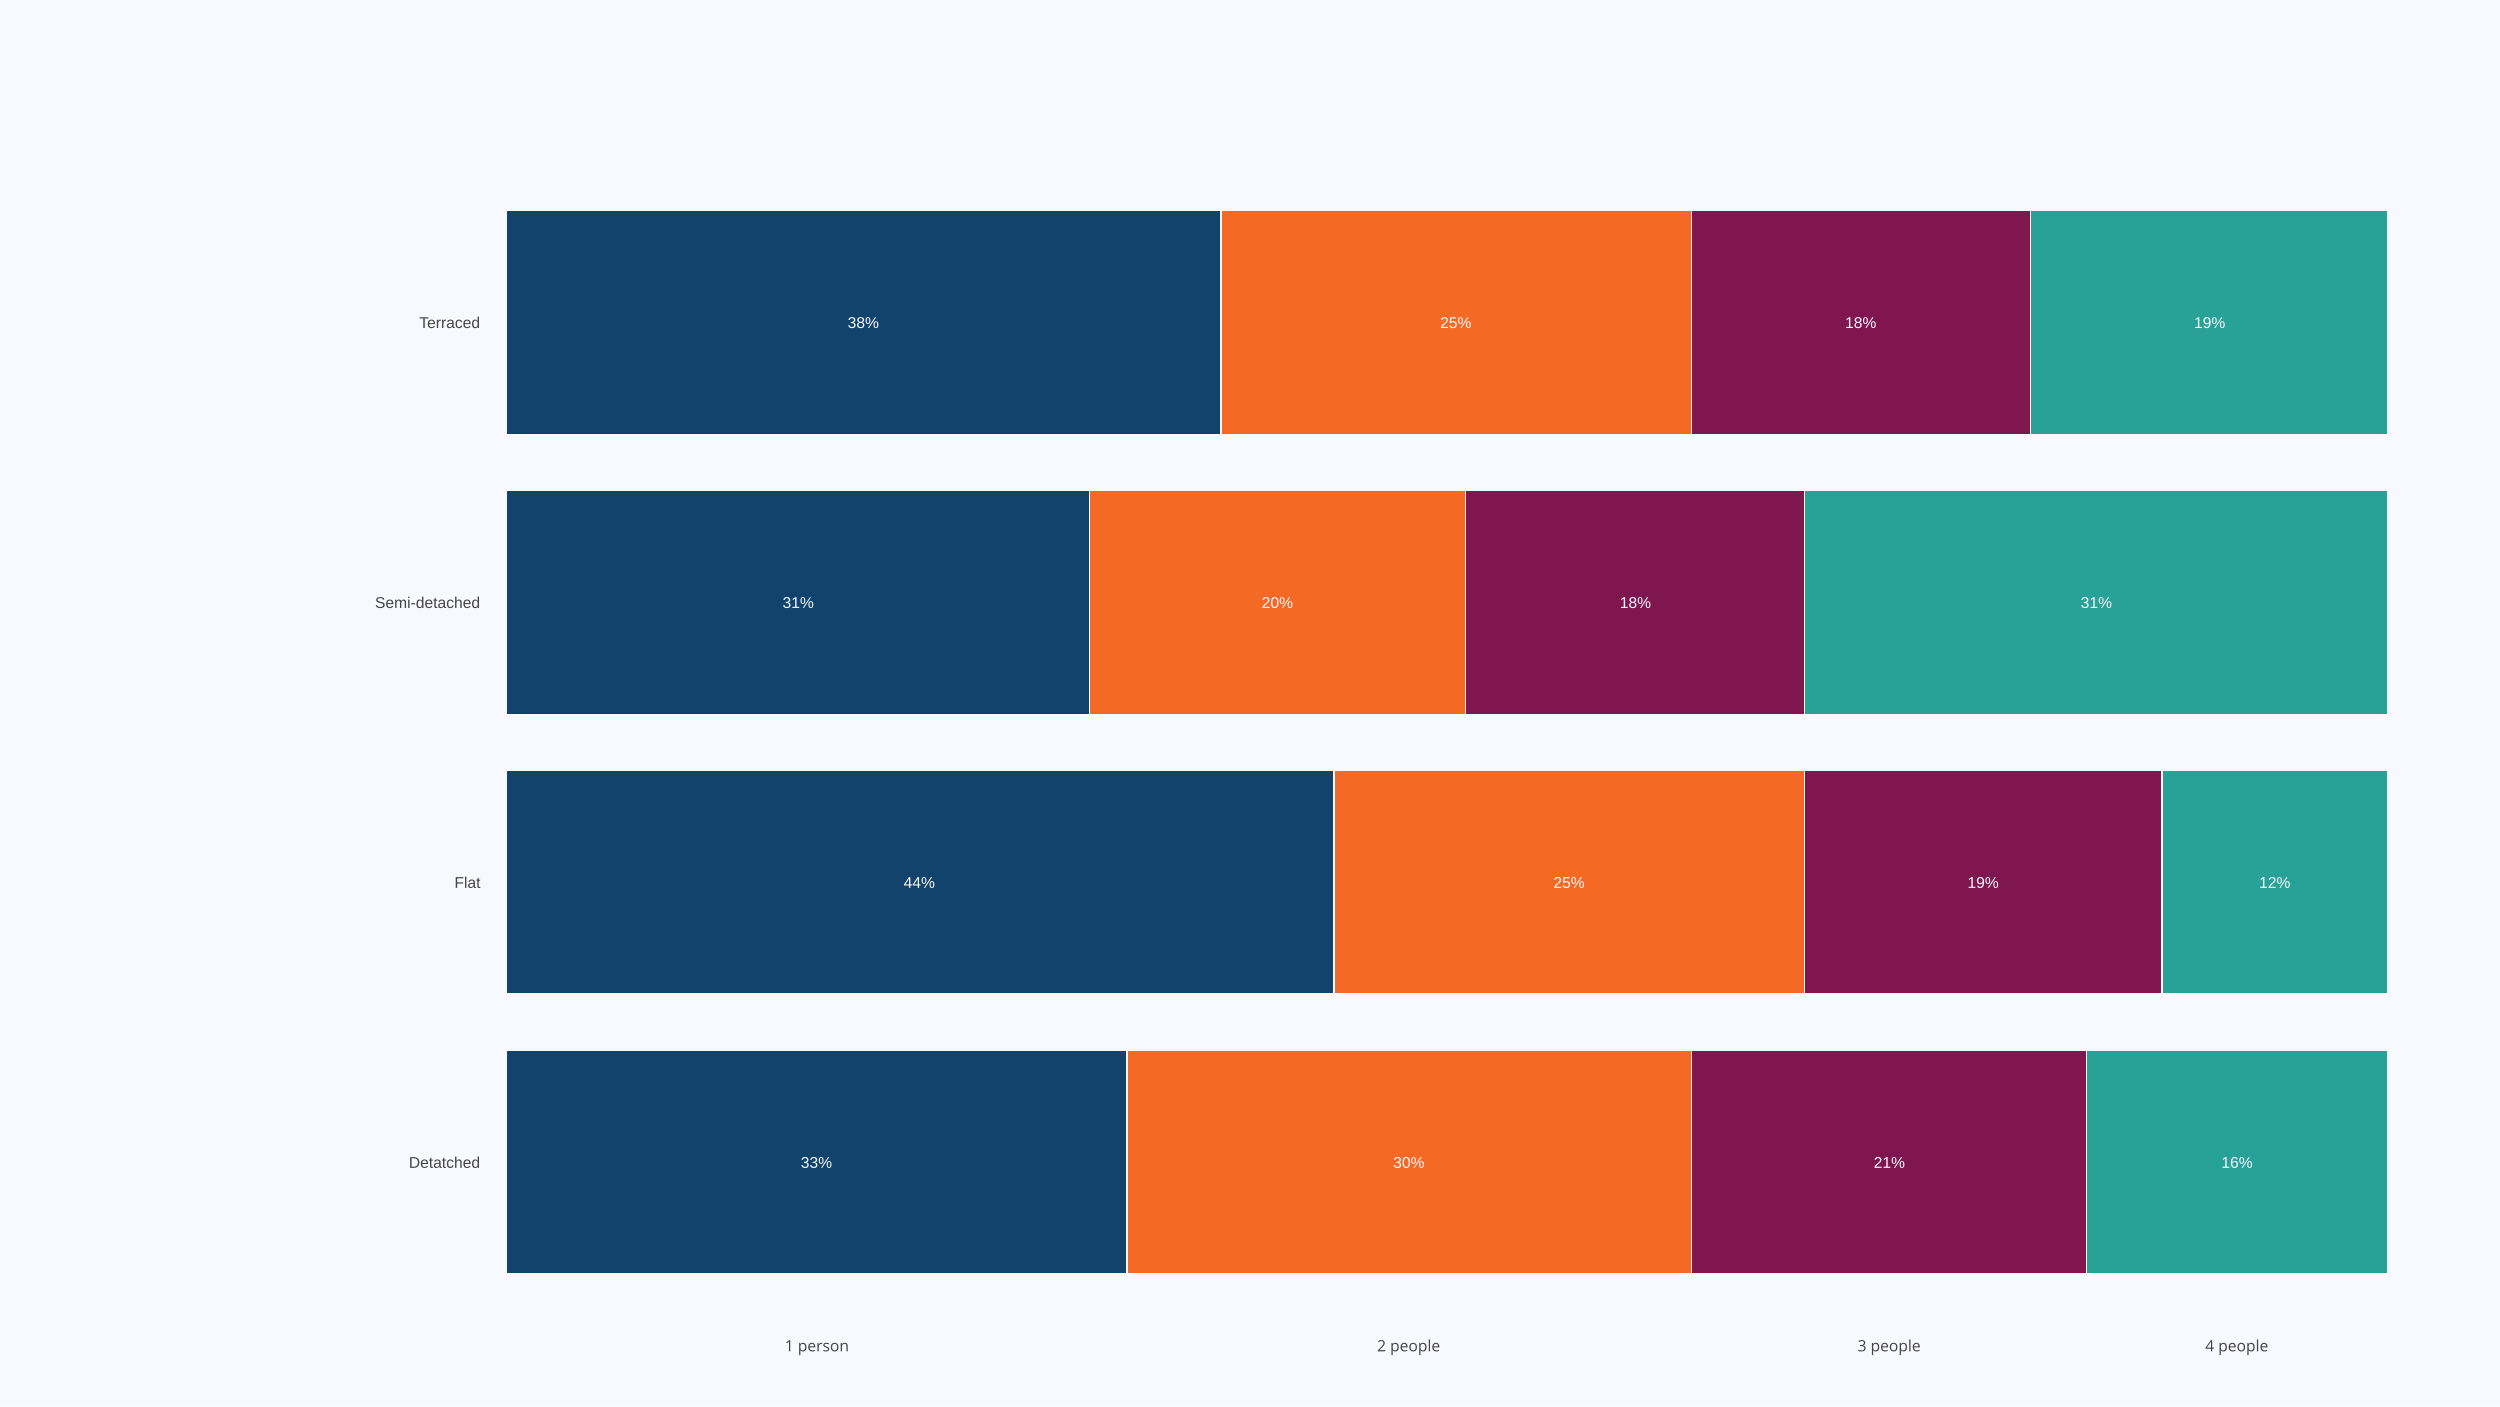
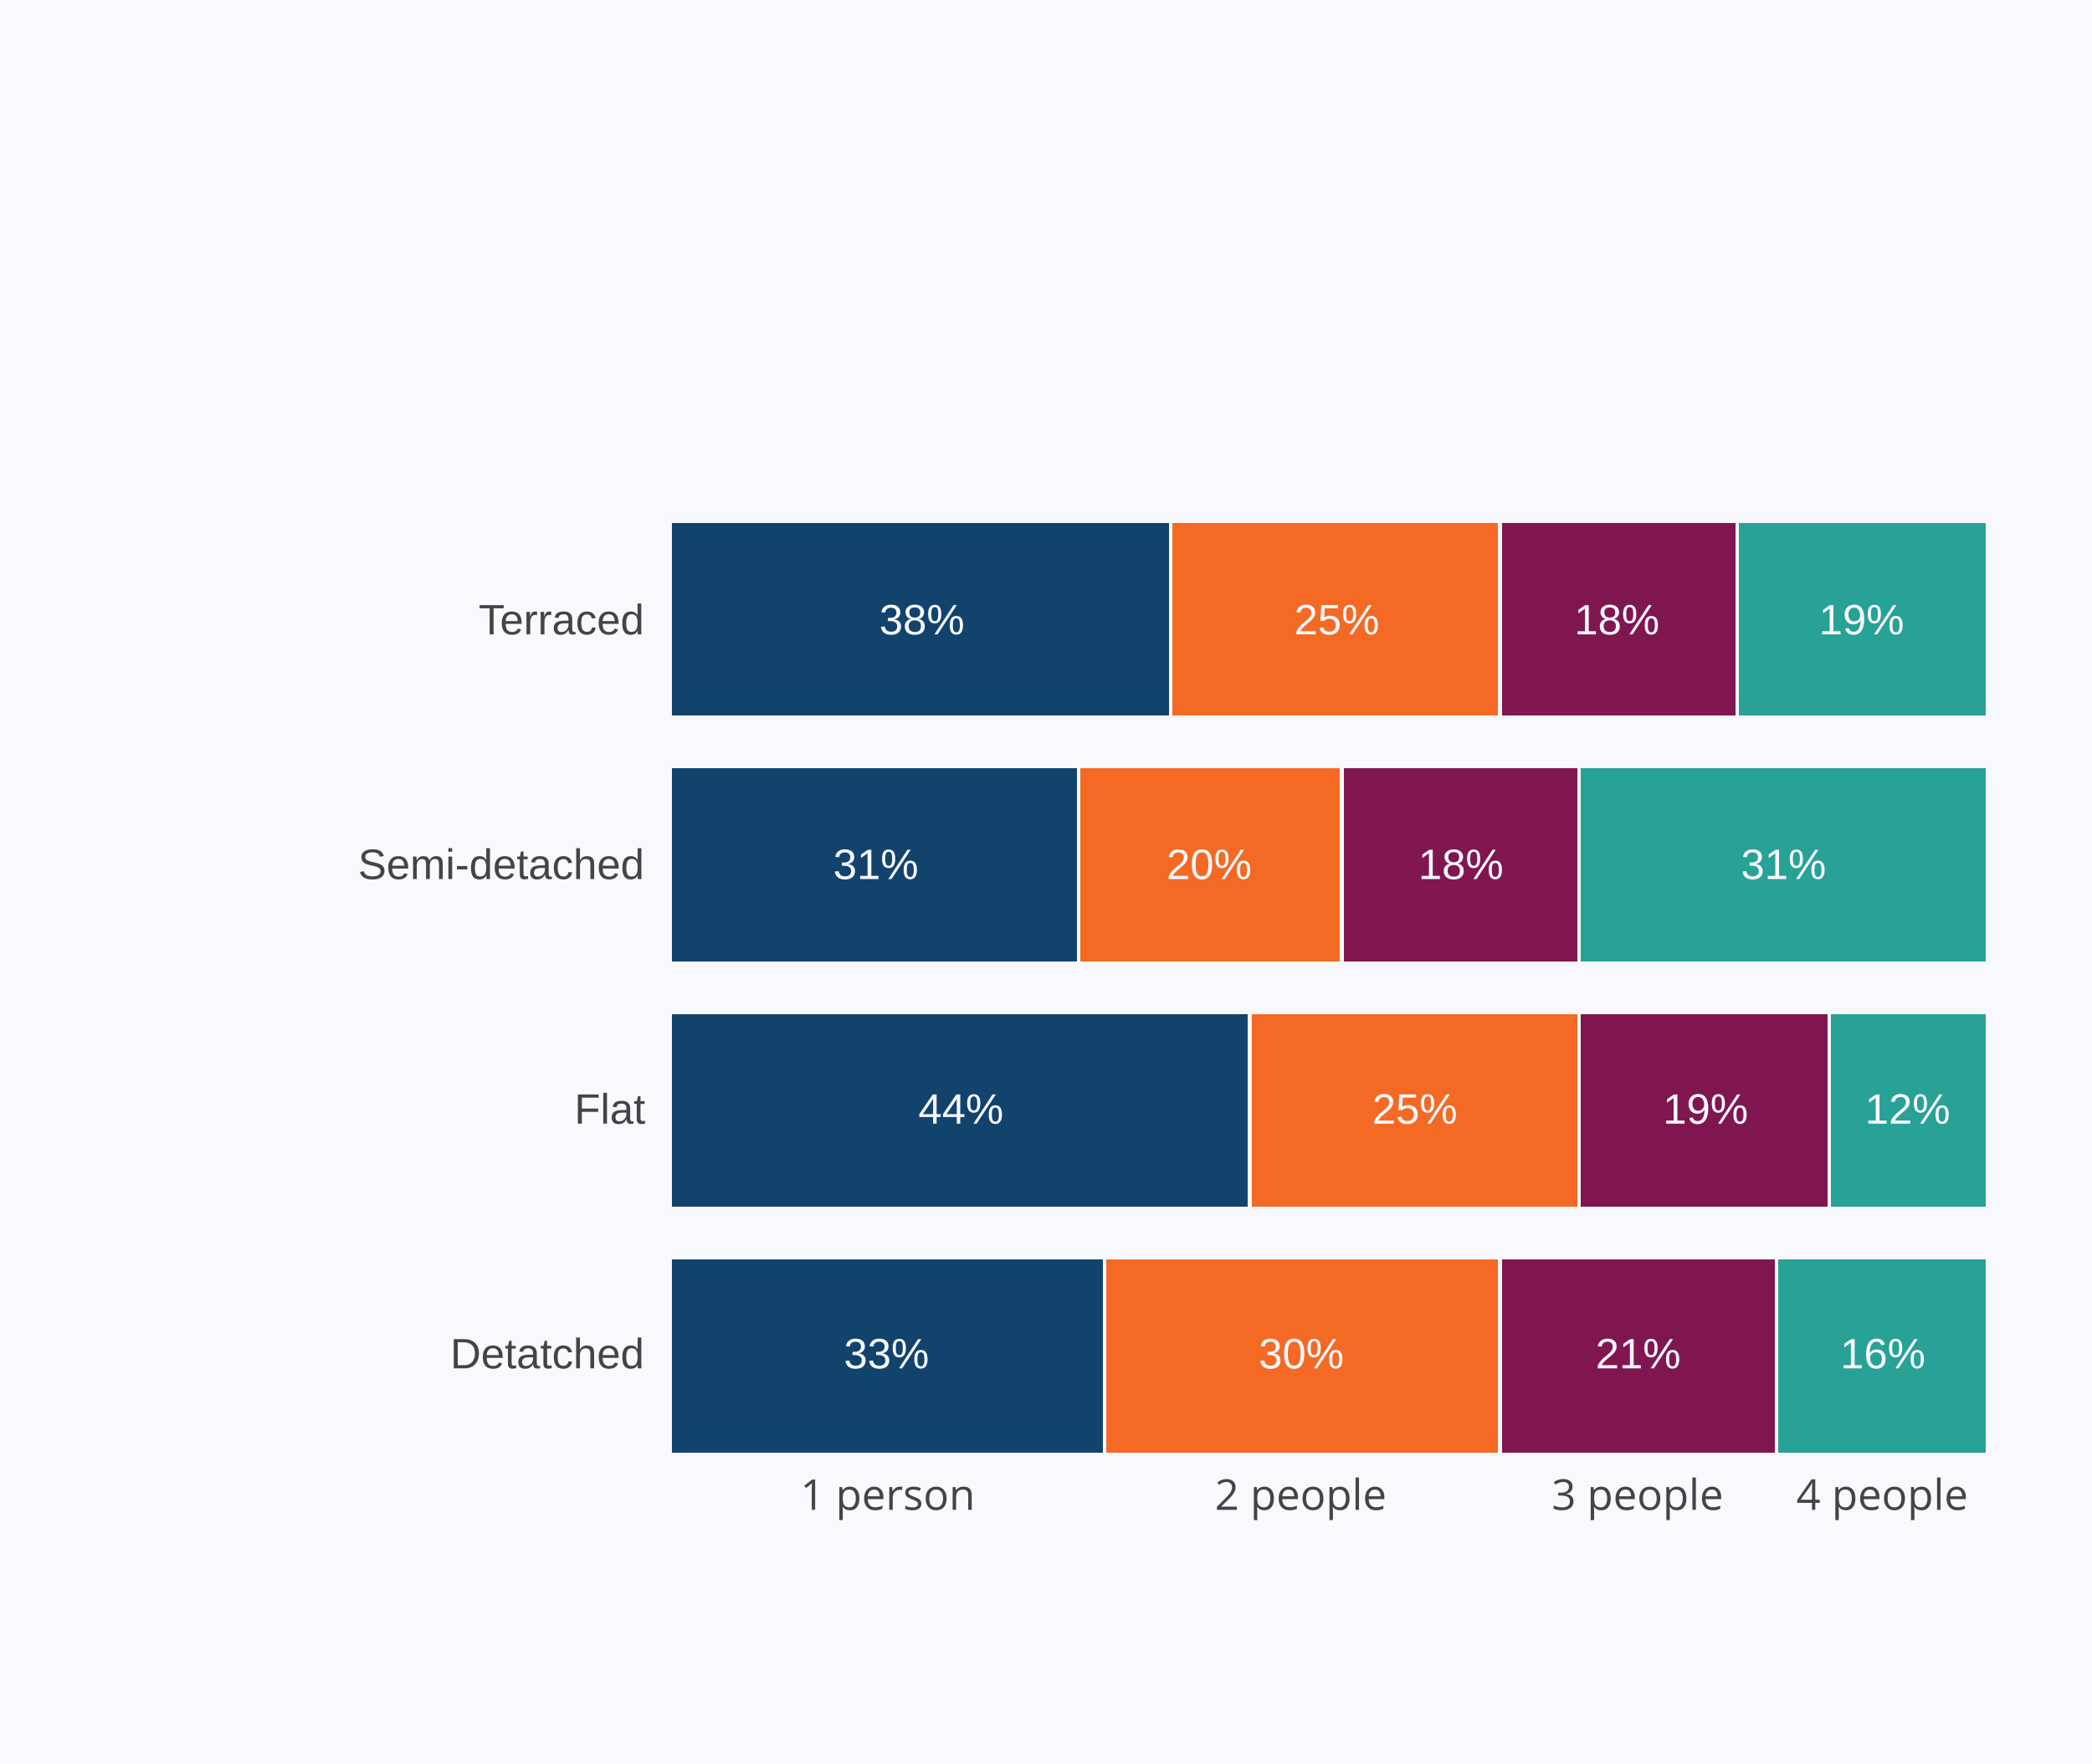
- <svg xmlns="http://www.w3.org/2000/svg" class="main-svg" width="1920" height="1080" style="" viewBox="0 0 1920 1080">
-   <rect x="0" y="0" width="1920" height="1080" style="fill: rgb(248, 248, 255); fill-opacity: 1;" />
-   <defs id="defs-d592b3">
+ <svg xmlns="http://www.w3.org/2000/svg" class="main-svg" width="590" height="497.273" style="" viewBox="0 0 590 497.273">
+   <rect x="0" y="0" width="590" height="497.273" style="fill: rgb(248, 248, 255); fill-opacity: 1;" />
+   <defs id="defs-e79155">
    <g class="clips">
-       <clipPath id="clipd592b3xyplot" class="plotclip">
-         <rect width="1521.5" height="860" />
+       <clipPath id="clipe79155xyplot" class="plotclip">
+         <rect width="391" height="277" />
      </clipPath>
-       <clipPath class="axesclip" id="clipd592b3x">
-         <rect x="388.5" y="0" width="1521.5" height="1080" />
+       <clipPath class="axesclip" id="clipe79155x">
+         <rect x="189" y="0" width="391" height="497.273" />
      </clipPath>
-       <clipPath class="axesclip" id="clipd592b3y">
-         <rect x="0" y="140" width="1920" height="860" />
+       <clipPath class="axesclip" id="clipe79155y">
+         <rect x="0" y="140" width="590" height="277" />
      </clipPath>
-       <clipPath class="axesclip" id="clipd592b3xy">
-         <rect x="388.5" y="140" width="1521.5" height="860" />
+       <clipPath class="axesclip" id="clipe79155xy">
+         <rect x="189" y="140" width="391" height="277" />
      </clipPath>
    </g>
    <g class="gradients" />
    <g class="patterns" />
  </defs>
  <g class="bglayer" />
  <g class="layer-below">
    <g class="imagelayer" />
    <g class="shapelayer" />
  </g>
  <g class="cartesianlayer">
    <g class="subplot xy">
      <g class="layer-subplot">
        <g class="shapelayer" />
        <g class="imagelayer" />
      </g>
      <g class="gridlayer">
        <g class="x" />
        <g class="y" />
      </g>
      <g class="zerolinelayer" />
      <path class="xlines-below" />
      <path class="ylines-below" />
      <g class="overlines-below" />
      <g class="xaxislayer-below" />
      <g class="yaxislayer-below" />
      <g class="overaxes-below" />
-       <g class="plot" transform="translate(388.5,140)" clip-path="url(#clipd592b3xyplot)">
+       <g class="plot" transform="translate(189,140)" clip-path="url(#clipe79155xyplot)">
        <g class="barlayer mlayer">
          <g class="trace bars" shape-rendering="crispEdges" style="opacity: 1;">
            <g class="points">
              <g class="point">
-                 <path d="M0,838.5V666.5H476.99V838.5Z" style="vector-effect: non-scaling-stroke; opacity: 1; stroke-width: 1px; fill: rgb(18, 67, 109); fill-opacity: 1; stroke: rgb(248, 248, 249); stroke-opacity: 1;" />
-               </g>
-               <g class="point">
-                 <path d="M0,193.5V21.5H549.26V193.5Z" style="vector-effect: non-scaling-stroke; opacity: 1; stroke-width: 1px; fill: rgb(18, 67, 109); fill-opacity: 1; stroke: rgb(248, 248, 249); stroke-opacity: 1;" />
-               </g>
-               <g class="point">
-                 <path d="M0,408.5V236.5H448.08V408.5Z" style="vector-effect: non-scaling-stroke; opacity: 1; stroke-width: 1px; fill: rgb(18, 67, 109); fill-opacity: 1; stroke: rgb(248, 248, 249); stroke-opacity: 1;" />
-               </g>
-               <g class="point">
-                 <path d="M0,623.5V451.5H635.99V623.5Z" style="vector-effect: non-scaling-stroke; opacity: 1; stroke-width: 1px; fill: rgb(18, 67, 109); fill-opacity: 1; stroke: rgb(248, 248, 249); stroke-opacity: 1;" />
+                 <path d="M0,270.08V214.68H122.58V270.08Z" style="vector-effect: non-scaling-stroke; opacity: 1; stroke-width: 1px; fill: rgb(18, 67, 109); fill-opacity: 1; stroke: rgb(248, 248, 249); stroke-opacity: 1;" />
+               </g>
+               <g class="point">
+                 <path d="M0,62.32V6.92H141.15V62.32Z" style="vector-effect: non-scaling-stroke; opacity: 1; stroke-width: 1px; fill: rgb(18, 67, 109); fill-opacity: 1; stroke: rgb(248, 248, 249); stroke-opacity: 1;" />
+               </g>
+               <g class="point">
+                 <path d="M0,131.57V76.17H115.15V131.57Z" style="vector-effect: non-scaling-stroke; opacity: 1; stroke-width: 1px; fill: rgb(18, 67, 109); fill-opacity: 1; stroke: rgb(248, 248, 249); stroke-opacity: 1;" />
+               </g>
+               <g class="point">
+                 <path d="M0,200.83V145.43H163.44V200.83Z" style="vector-effect: non-scaling-stroke; opacity: 1; stroke-width: 1px; fill: rgb(18, 67, 109); fill-opacity: 1; stroke: rgb(248, 248, 249); stroke-opacity: 1;" />
              </g>
            </g>
          </g>
          <g class="trace bars" shape-rendering="crispEdges" style="opacity: 1;">
            <g class="points">
              <g class="point">
-                 <path d="M476.99,838.5V666.5H910.62V838.5Z" style="vector-effect: non-scaling-stroke; opacity: 1; stroke-width: 1px; fill: rgb(244, 106, 37); fill-opacity: 1; stroke: rgb(248, 248, 249); stroke-opacity: 1;" />
-               </g>
-               <g class="point">
-                 <path d="M549.26,193.5V21.5H910.62V193.5Z" style="vector-effect: non-scaling-stroke; opacity: 1; stroke-width: 1px; fill: rgb(244, 106, 37); fill-opacity: 1; stroke: rgb(248, 248, 249); stroke-opacity: 1;" />
-               </g>
-               <g class="point">
-                 <path d="M448.08,408.5V236.5H737.17V408.5Z" style="vector-effect: non-scaling-stroke; opacity: 1; stroke-width: 1px; fill: rgb(244, 106, 37); fill-opacity: 1; stroke: rgb(248, 248, 249); stroke-opacity: 1;" />
-               </g>
-               <g class="point">
-                 <path d="M635.99,623.5V451.5H997.34V623.5Z" style="vector-effect: non-scaling-stroke; opacity: 1; stroke-width: 1px; fill: rgb(244, 106, 37); fill-opacity: 1; stroke: rgb(248, 248, 249); stroke-opacity: 1;" />
+                 <path d="M122.58,270.08V214.68H234.01V270.08Z" style="vector-effect: non-scaling-stroke; opacity: 1; stroke-width: 1px; fill: rgb(244, 106, 37); fill-opacity: 1; stroke: rgb(248, 248, 249); stroke-opacity: 1;" />
+               </g>
+               <g class="point">
+                 <path d="M141.15,62.32V6.92H234.01V62.32Z" style="vector-effect: non-scaling-stroke; opacity: 1; stroke-width: 1px; fill: rgb(244, 106, 37); fill-opacity: 1; stroke: rgb(248, 248, 249); stroke-opacity: 1;" />
+               </g>
+               <g class="point">
+                 <path d="M115.15,131.57V76.17H189.44V131.57Z" style="vector-effect: non-scaling-stroke; opacity: 1; stroke-width: 1px; fill: rgb(244, 106, 37); fill-opacity: 1; stroke: rgb(248, 248, 249); stroke-opacity: 1;" />
+               </g>
+               <g class="point">
+                 <path d="M163.44,200.83V145.43H256.3V200.83Z" style="vector-effect: non-scaling-stroke; opacity: 1; stroke-width: 1px; fill: rgb(244, 106, 37); fill-opacity: 1; stroke: rgb(248, 248, 249); stroke-opacity: 1;" />
              </g>
            </g>
          </g>
          <g class="trace bars" shape-rendering="crispEdges" style="opacity: 1;">
            <g class="points">
              <g class="point">
-                 <path d="M910.62,838.5V666.5H1214.16V838.5Z" style="vector-effect: non-scaling-stroke; opacity: 1; stroke-width: 1px; fill: rgb(128, 22, 80); fill-opacity: 1; stroke: rgb(248, 248, 249); stroke-opacity: 1;" />
-               </g>
-               <g class="point">
-                 <path d="M910.62,193.5V21.5H1170.79V193.5Z" style="vector-effect: non-scaling-stroke; opacity: 1; stroke-width: 1px; fill: rgb(128, 22, 80); fill-opacity: 1; stroke: rgb(248, 248, 249); stroke-opacity: 1;" />
-               </g>
-               <g class="point">
-                 <path d="M737.17,408.5V236.5H997.34V408.5Z" style="vector-effect: non-scaling-stroke; opacity: 1; stroke-width: 1px; fill: rgb(128, 22, 80); fill-opacity: 1; stroke: rgb(248, 248, 249); stroke-opacity: 1;" />
-               </g>
-               <g class="point">
-                 <path d="M997.34,623.5V451.5H1271.97V623.5Z" style="vector-effect: non-scaling-stroke; opacity: 1; stroke-width: 1px; fill: rgb(128, 22, 80); fill-opacity: 1; stroke: rgb(248, 248, 249); stroke-opacity: 1;" />
+                 <path d="M234.01,270.08V214.68H312.02V270.08Z" style="vector-effect: non-scaling-stroke; opacity: 1; stroke-width: 1px; fill: rgb(128, 22, 80); fill-opacity: 1; stroke: rgb(248, 248, 249); stroke-opacity: 1;" />
+               </g>
+               <g class="point">
+                 <path d="M234.01,62.32V6.92H300.87V62.32Z" style="vector-effect: non-scaling-stroke; opacity: 1; stroke-width: 1px; fill: rgb(128, 22, 80); fill-opacity: 1; stroke: rgb(248, 248, 249); stroke-opacity: 1;" />
+               </g>
+               <g class="point">
+                 <path d="M189.44,131.57V76.17H256.3V131.57Z" style="vector-effect: non-scaling-stroke; opacity: 1; stroke-width: 1px; fill: rgb(128, 22, 80); fill-opacity: 1; stroke: rgb(248, 248, 249); stroke-opacity: 1;" />
+               </g>
+               <g class="point">
+                 <path d="M256.3,200.83V145.43H326.88V200.83Z" style="vector-effect: non-scaling-stroke; opacity: 1; stroke-width: 1px; fill: rgb(128, 22, 80); fill-opacity: 1; stroke: rgb(248, 248, 249); stroke-opacity: 1;" />
              </g>
            </g>
          </g>
          <g class="trace bars" shape-rendering="crispEdges" style="opacity: 1;">
            <g class="points">
              <g class="point">
-                 <path d="M1214.16,838.5V666.5H1445.42V838.5Z" style="vector-effect: non-scaling-stroke; opacity: 1; stroke-width: 1px; fill: rgb(40, 161, 151); fill-opacity: 1; stroke: rgb(248, 248, 249); stroke-opacity: 1;" />
-               </g>
-               <g class="point">
-                 <path d="M1170.79,193.5V21.5H1445.42V193.5Z" style="vector-effect: non-scaling-stroke; opacity: 1; stroke-width: 1px; fill: rgb(40, 161, 151); fill-opacity: 1; stroke: rgb(248, 248, 249); stroke-opacity: 1;" />
-               </g>
-               <g class="point">
-                 <path d="M997.34,408.5V236.5H1445.42V408.5Z" style="vector-effect: non-scaling-stroke; opacity: 1; stroke-width: 1px; fill: rgb(40, 161, 151); fill-opacity: 1; stroke: rgb(248, 248, 249); stroke-opacity: 1;" />
-               </g>
-               <g class="point">
-                 <path d="M1271.97,623.5V451.5H1445.42V623.5Z" style="vector-effect: non-scaling-stroke; opacity: 1; stroke-width: 1px; fill: rgb(40, 161, 151); fill-opacity: 1; stroke: rgb(248, 248, 249); stroke-opacity: 1;" />
+                 <path d="M312.02,270.08V214.68H371.45V270.08Z" style="vector-effect: non-scaling-stroke; opacity: 1; stroke-width: 1px; fill: rgb(40, 161, 151); fill-opacity: 1; stroke: rgb(248, 248, 249); stroke-opacity: 1;" />
+               </g>
+               <g class="point">
+                 <path d="M300.87,62.32V6.92H371.45V62.32Z" style="vector-effect: non-scaling-stroke; opacity: 1; stroke-width: 1px; fill: rgb(40, 161, 151); fill-opacity: 1; stroke: rgb(248, 248, 249); stroke-opacity: 1;" />
+               </g>
+               <g class="point">
+                 <path d="M256.3,131.57V76.17H371.45V131.57Z" style="vector-effect: non-scaling-stroke; opacity: 1; stroke-width: 1px; fill: rgb(40, 161, 151); fill-opacity: 1; stroke: rgb(248, 248, 249); stroke-opacity: 1;" />
+               </g>
+               <g class="point">
+                 <path d="M326.88,200.83V145.43H371.45V200.83Z" style="vector-effect: non-scaling-stroke; opacity: 1; stroke-width: 1px; fill: rgb(40, 161, 151); fill-opacity: 1; stroke: rgb(248, 248, 249); stroke-opacity: 1;" />
              </g>
            </g>
          </g>
        </g>
      </g>
      <g class="overplot" />
      <path class="xlines-above crisp" d="M0,0" style="fill: none;" />
      <path class="ylines-above crisp" d="M0,0" style="fill: none;" />
      <g class="overlines-above" />
      <g class="xaxislayer-above" />
      <g class="yaxislayer-above" />
      <g class="overaxes-above" />
    </g>
  </g>
  <g class="polarlayer" />
  <g class="ternarylayer" />
  <g class="geolayer" />
  <g class="funnelarealayer" />
  <g class="pielayer" />
  <g class="iciclelayer" />
  <g class="treemaplayer" />
  <g class="sunburstlayer" />
  <g class="glimages" />
-   <defs id="topdefs-d592b3">
+   <defs id="topdefs-e79155">
    <g class="clips" />
  </defs>
  <g class="layer-above">
    <g class="imagelayer" />
    <g class="shapelayer" />
  </g>
  <g class="infolayer">
    <g class="g-gtitle" />
    <g class="g-xtitle" />
    <g class="g-ytitle" />
    <g class="annotation" data-index="0" style="opacity: 1;">
-       <g class="annotation-text-g" transform="rotate(0,627,1033.5)">
-         <g class="cursor-pointer" transform="translate(599,1024)">
+       <g class="annotation-text-g" transform="rotate(0,250.29,421.35)">
+         <g class="cursor-pointer" transform="translate(222,412)">
          <rect class="bg" x="0.5" y="0.5" width="56" height="18" style="stroke-width: 1px; stroke: rgb(0, 0, 0); stroke-opacity: 0; fill: rgb(0, 0, 0); fill-opacity: 0;" />
          <text class="annotation-text" text-anchor="middle" x="28.358" y="13.812" style="font-family: 'Open Sans', verdana, arial, sans-serif; font-size: 12px; fill: rgb(68, 68, 68); fill-opacity: 1; white-space: pre;">1 person</text>
        </g>
      </g>
    </g>
    <g class="annotation" data-index="1" style="opacity: 1;">
-       <g class="annotation-text-g" transform="rotate(0,1082.3,1033.5)">
-         <g class="cursor-pointer" transform="translate(1054,1024)">
+       <g class="annotation-text-g" transform="rotate(0,367.3,421.35)">
+         <g class="cursor-pointer" transform="translate(339,412)">
          <rect class="bg" x="0.5" y="0.5" width="55" height="18" style="stroke-width: 1px; stroke: rgb(0, 0, 0); stroke-opacity: 0; fill: rgb(0, 0, 0); fill-opacity: 0;" />
          <text class="annotation-text" text-anchor="middle" x="27.828" y="13.812" style="font-family: 'Open Sans', verdana, arial, sans-serif; font-size: 12px; fill: rgb(68, 68, 68); fill-opacity: 1; white-space: pre;">2 people</text>
        </g>
      </g>
    </g>
    <g class="annotation" data-index="2" style="opacity: 1;">
-       <g class="annotation-text-g" transform="rotate(0,1450.89,1033.5)">
-         <g class="cursor-pointer" transform="translate(1423,1024)">
+       <g class="annotation-text-g" transform="rotate(0,462.02,421.35)">
+         <g class="cursor-pointer" transform="translate(434,412)">
          <rect class="bg" x="0.5" y="0.5" width="55" height="18" style="stroke-width: 1px; stroke: rgb(0, 0, 0); stroke-opacity: 0; fill: rgb(0, 0, 0); fill-opacity: 0;" />
          <text class="annotation-text" text-anchor="middle" x="27.828" y="13.812" style="font-family: 'Open Sans', verdana, arial, sans-serif; font-size: 12px; fill: rgb(68, 68, 68); fill-opacity: 1; white-space: pre;">3 people</text>
        </g>
      </g>
    </g>
    <g class="annotation" data-index="3" style="opacity: 1;">
-       <g class="annotation-text-g" transform="rotate(0,1718.29,1033.5)">
-         <g class="cursor-pointer" transform="translate(1690,1024)">
+       <g class="annotation-text-g" transform="rotate(0,530.73,421.35)">
+         <g class="cursor-pointer" transform="translate(503,412)">
          <rect class="bg" x="0.5" y="0.5" width="55" height="18" style="stroke-width: 1px; stroke: rgb(0, 0, 0); stroke-opacity: 0; fill: rgb(0, 0, 0); fill-opacity: 0;" />
          <text class="annotation-text" text-anchor="middle" x="27.828" y="13.812" style="font-family: 'Open Sans', verdana, arial, sans-serif; font-size: 12px; fill: rgb(68, 68, 68); fill-opacity: 1; white-space: pre;">4 people</text>
        </g>
      </g>
    </g>
    <g class="annotation" data-index="4" style="opacity: 1;">
-       <g class="annotation-text-g" transform="rotate(0,341.1,892.5)">
-         <g class="cursor-pointer" transform="translate(312,884)">
+       <g class="annotation-text-g" transform="rotate(0,154.9,382.38)">
+         <g class="cursor-pointer" transform="translate(125,373)">
          <rect class="bg" x="0.5" y="0.5" width="58" height="17" style="stroke-width: 1px; stroke: rgb(0, 0, 0); stroke-opacity: 0; fill: rgb(0, 0, 0); fill-opacity: 0;" />
          <text class="annotation-text" text-anchor="end" x="56.688" y="12.906" style="font-family: Arial; font-size: 12px; fill: rgb(68, 68, 68); fill-opacity: 1; white-space: pre;">Detatched</text>
        </g>
      </g>
    </g>
    <g class="annotation" data-index="5" style="opacity: 1;">
-       <g class="annotation-text-g" transform="rotate(0,345.1,247.5)">
-         <g class="cursor-pointer" transform="translate(320,239)">
+       <g class="annotation-text-g" transform="rotate(0,158.9,174.63)">
+         <g class="cursor-pointer" transform="translate(133,166)">
          <rect class="bg" x="0.5" y="0.5" width="50" height="17" style="stroke-width: 1px; stroke: rgb(0, 0, 0); stroke-opacity: 0; fill: rgb(0, 0, 0); fill-opacity: 0;" />
          <text class="annotation-text" text-anchor="end" x="48.671" y="12.906" style="font-family: Arial; font-size: 12px; fill: rgb(68, 68, 68); fill-opacity: 1; white-space: pre;">Terraced</text>
        </g>
      </g>
    </g>
    <g class="annotation" data-index="6" style="opacity: 1;">
-       <g class="annotation-text-g" transform="rotate(0,328.1,462.5)">
-         <g class="cursor-pointer" transform="translate(286,454)">
+       <g class="annotation-text-g" transform="rotate(0,141.9,243.88)">
+         <g class="cursor-pointer" transform="translate(99,235)">
          <rect class="bg" x="0.5" y="0.5" width="84" height="17" style="stroke-width: 1px; stroke: rgb(0, 0, 0); stroke-opacity: 0; fill: rgb(0, 0, 0); fill-opacity: 0;" />
          <text class="annotation-text" text-anchor="end" x="82.703" y="12.906" style="font-family: Arial; font-size: 12px; fill: rgb(68, 68, 68); fill-opacity: 1; white-space: pre;">Semi-detached</text>
        </g>
      </g>
    </g>
    <g class="annotation" data-index="7" style="opacity: 1;">
-       <g class="annotation-text-g" transform="rotate(0,358.6,677.5)">
-         <g class="cursor-pointer" transform="translate(347,669)">
+       <g class="annotation-text-g" transform="rotate(0,172.4,313.13)">
+         <g class="cursor-pointer" transform="translate(160,304)">
          <rect class="bg" x="0.5" y="0.5" width="23" height="17" style="stroke-width: 1px; stroke: rgb(0, 0, 0); stroke-opacity: 0; fill: rgb(0, 0, 0); fill-opacity: 0;" />
          <text class="annotation-text" text-anchor="end" x="22" y="12.906" style="font-family: Arial; font-size: 12px; fill: rgb(68, 68, 68); fill-opacity: 1; white-space: pre;">Flat</text>
        </g>
      </g>
    </g>
    <g class="annotation" data-index="8" style="opacity: 1;">
-       <g class="annotation-text-g" transform="rotate(0,627,892.5)">
-         <g class="cursor-pointer" transform="translate(613,884)">
+       <g class="annotation-text-g" transform="rotate(0,250.29,382.38)">
+         <g class="cursor-pointer" transform="translate(236,373)">
          <rect class="bg" x="0.5" y="0.5" width="27" height="17" style="stroke-width: 1px; stroke: rgb(0, 0, 0); stroke-opacity: 0; fill: rgb(0, 0, 0); fill-opacity: 0;" />
          <text class="annotation-text" text-anchor="middle" x="14" y="12.906" style="font-family: Arial; font-size: 12px; fill: rgb(248, 248, 255); fill-opacity: 1; white-space: pre;">33%</text>
        </g>
      </g>
    </g>
    <g class="annotation" data-index="9" style="opacity: 1;">
-       <g class="annotation-text-g" transform="rotate(0,663.13,247.5)">
-         <g class="cursor-pointer" transform="translate(649,239)">
+       <g class="annotation-text-g" transform="rotate(0,259.58,174.63)">
+         <g class="cursor-pointer" transform="translate(246,166)">
          <rect class="bg" x="0.5" y="0.5" width="27" height="17" style="stroke-width: 1px; stroke: rgb(0, 0, 0); stroke-opacity: 0; fill: rgb(0, 0, 0); fill-opacity: 0;" />
          <text class="annotation-text" text-anchor="middle" x="14" y="12.906" style="font-family: Arial; font-size: 12px; fill: rgb(248, 248, 255); fill-opacity: 1; white-space: pre;">38%</text>
        </g>
      </g>
    </g>
    <g class="annotation" data-index="10" style="opacity: 1;">
-       <g class="annotation-text-g" transform="rotate(0,612.54,462.5)">
-         <g class="cursor-pointer" transform="translate(599,454)">
+       <g class="annotation-text-g" transform="rotate(0,246.57,243.88)">
+         <g class="cursor-pointer" transform="translate(233,235)">
          <rect class="bg" x="0.5" y="0.5" width="27" height="17" style="stroke-width: 1px; stroke: rgb(0, 0, 0); stroke-opacity: 0; fill: rgb(0, 0, 0); fill-opacity: 0;" />
          <text class="annotation-text" text-anchor="middle" x="14" y="12.906" style="font-family: Arial; font-size: 12px; fill: rgb(248, 248, 255); fill-opacity: 1; white-space: pre;">31%</text>
        </g>
      </g>
    </g>
    <g class="annotation" data-index="11" style="opacity: 1;">
-       <g class="annotation-text-g" transform="rotate(0,706.49,677.5)">
-         <g class="cursor-pointer" transform="translate(692,669)">
+       <g class="annotation-text-g" transform="rotate(0,270.72,313.13)">
+         <g class="cursor-pointer" transform="translate(257,304)">
          <rect class="bg" x="0.5" y="0.5" width="27" height="17" style="stroke-width: 1px; stroke: rgb(0, 0, 0); stroke-opacity: 0; fill: rgb(0, 0, 0); fill-opacity: 0;" />
          <text class="annotation-text" text-anchor="middle" x="14" y="12.906" style="font-family: Arial; font-size: 12px; fill: rgb(248, 248, 255); fill-opacity: 1; white-space: pre;">44%</text>
        </g>
      </g>
    </g>
    <g class="annotation" data-index="12" style="opacity: 1;">
-       <g class="annotation-text-g" transform="rotate(0,1082.3,892.5)">
-         <g class="cursor-pointer" transform="translate(1068,884)">
+       <g class="annotation-text-g" transform="rotate(0,367.3,382.38)">
+         <g class="cursor-pointer" transform="translate(353,373)">
          <rect class="bg" x="0.5" y="0.5" width="27" height="17" style="stroke-width: 1px; stroke: rgb(0, 0, 0); stroke-opacity: 0; fill: rgb(0, 0, 0); fill-opacity: 0;" />
          <text class="annotation-text" text-anchor="middle" x="14" y="12.906" style="font-family: Arial; font-size: 12px; fill: rgb(248, 248, 255); fill-opacity: 1; white-space: pre;">30%</text>
        </g>
      </g>
    </g>
    <g class="annotation" data-index="13" style="opacity: 1;">
-       <g class="annotation-text-g" transform="rotate(0,1118.44,247.5)">
-         <g class="cursor-pointer" transform="translate(1104,239)">
+       <g class="annotation-text-g" transform="rotate(0,376.58,174.63)">
+         <g class="cursor-pointer" transform="translate(363,166)">
          <rect class="bg" x="0.5" y="0.5" width="27" height="17" style="stroke-width: 1px; stroke: rgb(0, 0, 0); stroke-opacity: 0; fill: rgb(0, 0, 0); fill-opacity: 0;" />
          <text class="annotation-text" text-anchor="middle" x="14" y="12.906" style="font-family: Arial; font-size: 12px; fill: rgb(248, 248, 255); fill-opacity: 1; white-space: pre;">25%</text>
        </g>
      </g>
    </g>
    <g class="annotation" data-index="14" style="opacity: 1;">
-       <g class="annotation-text-g" transform="rotate(0,981.12,462.5)">
-         <g class="cursor-pointer" transform="translate(967,454)">
+       <g class="annotation-text-g" transform="rotate(0,341.29,243.88)">
+         <g class="cursor-pointer" transform="translate(327,235)">
          <rect class="bg" x="0.5" y="0.5" width="27" height="17" style="stroke-width: 1px; stroke: rgb(0, 0, 0); stroke-opacity: 0; fill: rgb(0, 0, 0); fill-opacity: 0;" />
          <text class="annotation-text" text-anchor="middle" x="14" y="12.906" style="font-family: Arial; font-size: 12px; fill: rgb(248, 248, 255); fill-opacity: 1; white-space: pre;">20%</text>
        </g>
      </g>
    </g>
    <g class="annotation" data-index="15" style="opacity: 1;">
-       <g class="annotation-text-g" transform="rotate(0,1205.17,677.5)">
-         <g class="cursor-pointer" transform="translate(1191,669)">
+       <g class="annotation-text-g" transform="rotate(0,398.87,313.13)">
+         <g class="cursor-pointer" transform="translate(385,304)">
          <rect class="bg" x="0.5" y="0.5" width="27" height="17" style="stroke-width: 1px; stroke: rgb(0, 0, 0); stroke-opacity: 0; fill: rgb(0, 0, 0); fill-opacity: 0;" />
          <text class="annotation-text" text-anchor="middle" x="14" y="12.906" style="font-family: Arial; font-size: 12px; fill: rgb(248, 248, 255); fill-opacity: 1; white-space: pre;">25%</text>
        </g>
      </g>
    </g>
    <g class="annotation" data-index="16" style="opacity: 1;">
-       <g class="annotation-text-g" transform="rotate(0,1450.89,892.5)">
-         <g class="cursor-pointer" transform="translate(1437,884)">
+       <g class="annotation-text-g" transform="rotate(0,462.02,382.38)">
+         <g class="cursor-pointer" transform="translate(448,373)">
          <rect class="bg" x="0.5" y="0.5" width="27" height="17" style="stroke-width: 1px; stroke: rgb(0, 0, 0); stroke-opacity: 0; fill: rgb(0, 0, 0); fill-opacity: 0;" />
          <text class="annotation-text" text-anchor="middle" x="14" y="12.906" style="font-family: Arial; font-size: 12px; fill: rgb(248, 248, 255); fill-opacity: 1; white-space: pre;">21%</text>
        </g>
      </g>
    </g>
    <g class="annotation" data-index="17" style="opacity: 1;">
-       <g class="annotation-text-g" transform="rotate(0,1429.21,247.5)">
-         <g class="cursor-pointer" transform="translate(1415,239)">
+       <g class="annotation-text-g" transform="rotate(0,456.44,174.63)">
+         <g class="cursor-pointer" transform="translate(442,166)">
          <rect class="bg" x="0.5" y="0.5" width="27" height="17" style="stroke-width: 1px; stroke: rgb(0, 0, 0); stroke-opacity: 0; fill: rgb(0, 0, 0); fill-opacity: 0;" />
          <text class="annotation-text" text-anchor="middle" x="14" y="12.906" style="font-family: Arial; font-size: 12px; fill: rgb(248, 248, 255); fill-opacity: 1; white-space: pre;">18%</text>
        </g>
      </g>
    </g>
    <g class="annotation" data-index="18" style="opacity: 1;">
-       <g class="annotation-text-g" transform="rotate(0,1255.75,462.5)">
-         <g class="cursor-pointer" transform="translate(1242,454)">
+       <g class="annotation-text-g" transform="rotate(0,411.87,243.88)">
+         <g class="cursor-pointer" transform="translate(398,235)">
          <rect class="bg" x="0.5" y="0.5" width="27" height="17" style="stroke-width: 1px; stroke: rgb(0, 0, 0); stroke-opacity: 0; fill: rgb(0, 0, 0); fill-opacity: 0;" />
          <text class="annotation-text" text-anchor="middle" x="14" y="12.906" style="font-family: Arial; font-size: 12px; fill: rgb(248, 248, 255); fill-opacity: 1; white-space: pre;">18%</text>
        </g>
      </g>
    </g>
    <g class="annotation" data-index="19" style="opacity: 1;">
-       <g class="annotation-text-g" transform="rotate(0,1523.16,677.5)">
-         <g class="cursor-pointer" transform="translate(1509,669)">
+       <g class="annotation-text-g" transform="rotate(0,480.59,313.13)">
+         <g class="cursor-pointer" transform="translate(467,304)">
          <rect class="bg" x="0.5" y="0.5" width="27" height="17" style="stroke-width: 1px; stroke: rgb(0, 0, 0); stroke-opacity: 0; fill: rgb(0, 0, 0); fill-opacity: 0;" />
          <text class="annotation-text" text-anchor="middle" x="14" y="12.906" style="font-family: Arial; font-size: 12px; fill: rgb(248, 248, 255); fill-opacity: 1; white-space: pre;">19%</text>
        </g>
      </g>
    </g>
    <g class="annotation" data-index="20" style="opacity: 1;">
-       <g class="annotation-text-g" transform="rotate(0,1718.29,892.5)">
-         <g class="cursor-pointer" transform="translate(1704,884)">
+       <g class="annotation-text-g" transform="rotate(0,530.73,382.38)">
+         <g class="cursor-pointer" transform="translate(517,373)">
          <rect class="bg" x="0.5" y="0.5" width="27" height="17" style="stroke-width: 1px; stroke: rgb(0, 0, 0); stroke-opacity: 0; fill: rgb(0, 0, 0); fill-opacity: 0;" />
          <text class="annotation-text" text-anchor="middle" x="14" y="12.906" style="font-family: Arial; font-size: 12px; fill: rgb(248, 248, 255); fill-opacity: 1; white-space: pre;">16%</text>
        </g>
      </g>
    </g>
    <g class="annotation" data-index="21" style="opacity: 1;">
-       <g class="annotation-text-g" transform="rotate(0,1696.61,247.5)">
-         <g class="cursor-pointer" transform="translate(1683,239)">
+       <g class="annotation-text-g" transform="rotate(0,525.16,174.63)">
+         <g class="cursor-pointer" transform="translate(511,166)">
          <rect class="bg" x="0.5" y="0.5" width="27" height="17" style="stroke-width: 1px; stroke: rgb(0, 0, 0); stroke-opacity: 0; fill: rgb(0, 0, 0); fill-opacity: 0;" />
          <text class="annotation-text" text-anchor="middle" x="14" y="12.906" style="font-family: Arial; font-size: 12px; fill: rgb(248, 248, 255); fill-opacity: 1; white-space: pre;">19%</text>
        </g>
      </g>
    </g>
    <g class="annotation" data-index="22" style="opacity: 1;">
-       <g class="annotation-text-g" transform="rotate(0,1609.88,462.5)">
-         <g class="cursor-pointer" transform="translate(1596,454)">
+       <g class="annotation-text-g" transform="rotate(0,502.88,243.88)">
+         <g class="cursor-pointer" transform="translate(489,235)">
          <rect class="bg" x="0.5" y="0.5" width="27" height="17" style="stroke-width: 1px; stroke: rgb(0, 0, 0); stroke-opacity: 0; fill: rgb(0, 0, 0); fill-opacity: 0;" />
          <text class="annotation-text" text-anchor="middle" x="14" y="12.906" style="font-family: Arial; font-size: 12px; fill: rgb(248, 248, 255); fill-opacity: 1; white-space: pre;">31%</text>
        </g>
      </g>
    </g>
    <g class="annotation" data-index="23" style="opacity: 1;">
-       <g class="annotation-text-g" transform="rotate(0,1747.2,677.5)">
-         <g class="cursor-pointer" transform="translate(1733,669)">
+       <g class="annotation-text-g" transform="rotate(0,538.16,313.13)">
+         <g class="cursor-pointer" transform="translate(524,304)">
          <rect class="bg" x="0.5" y="0.5" width="27" height="17" style="stroke-width: 1px; stroke: rgb(0, 0, 0); stroke-opacity: 0; fill: rgb(0, 0, 0); fill-opacity: 0;" />
          <text class="annotation-text" text-anchor="middle" x="14" y="12.906" style="font-family: Arial; font-size: 12px; fill: rgb(248, 248, 255); fill-opacity: 1; white-space: pre;">12%</text>
        </g>
      </g>
    </g>
  </g>
</svg>
